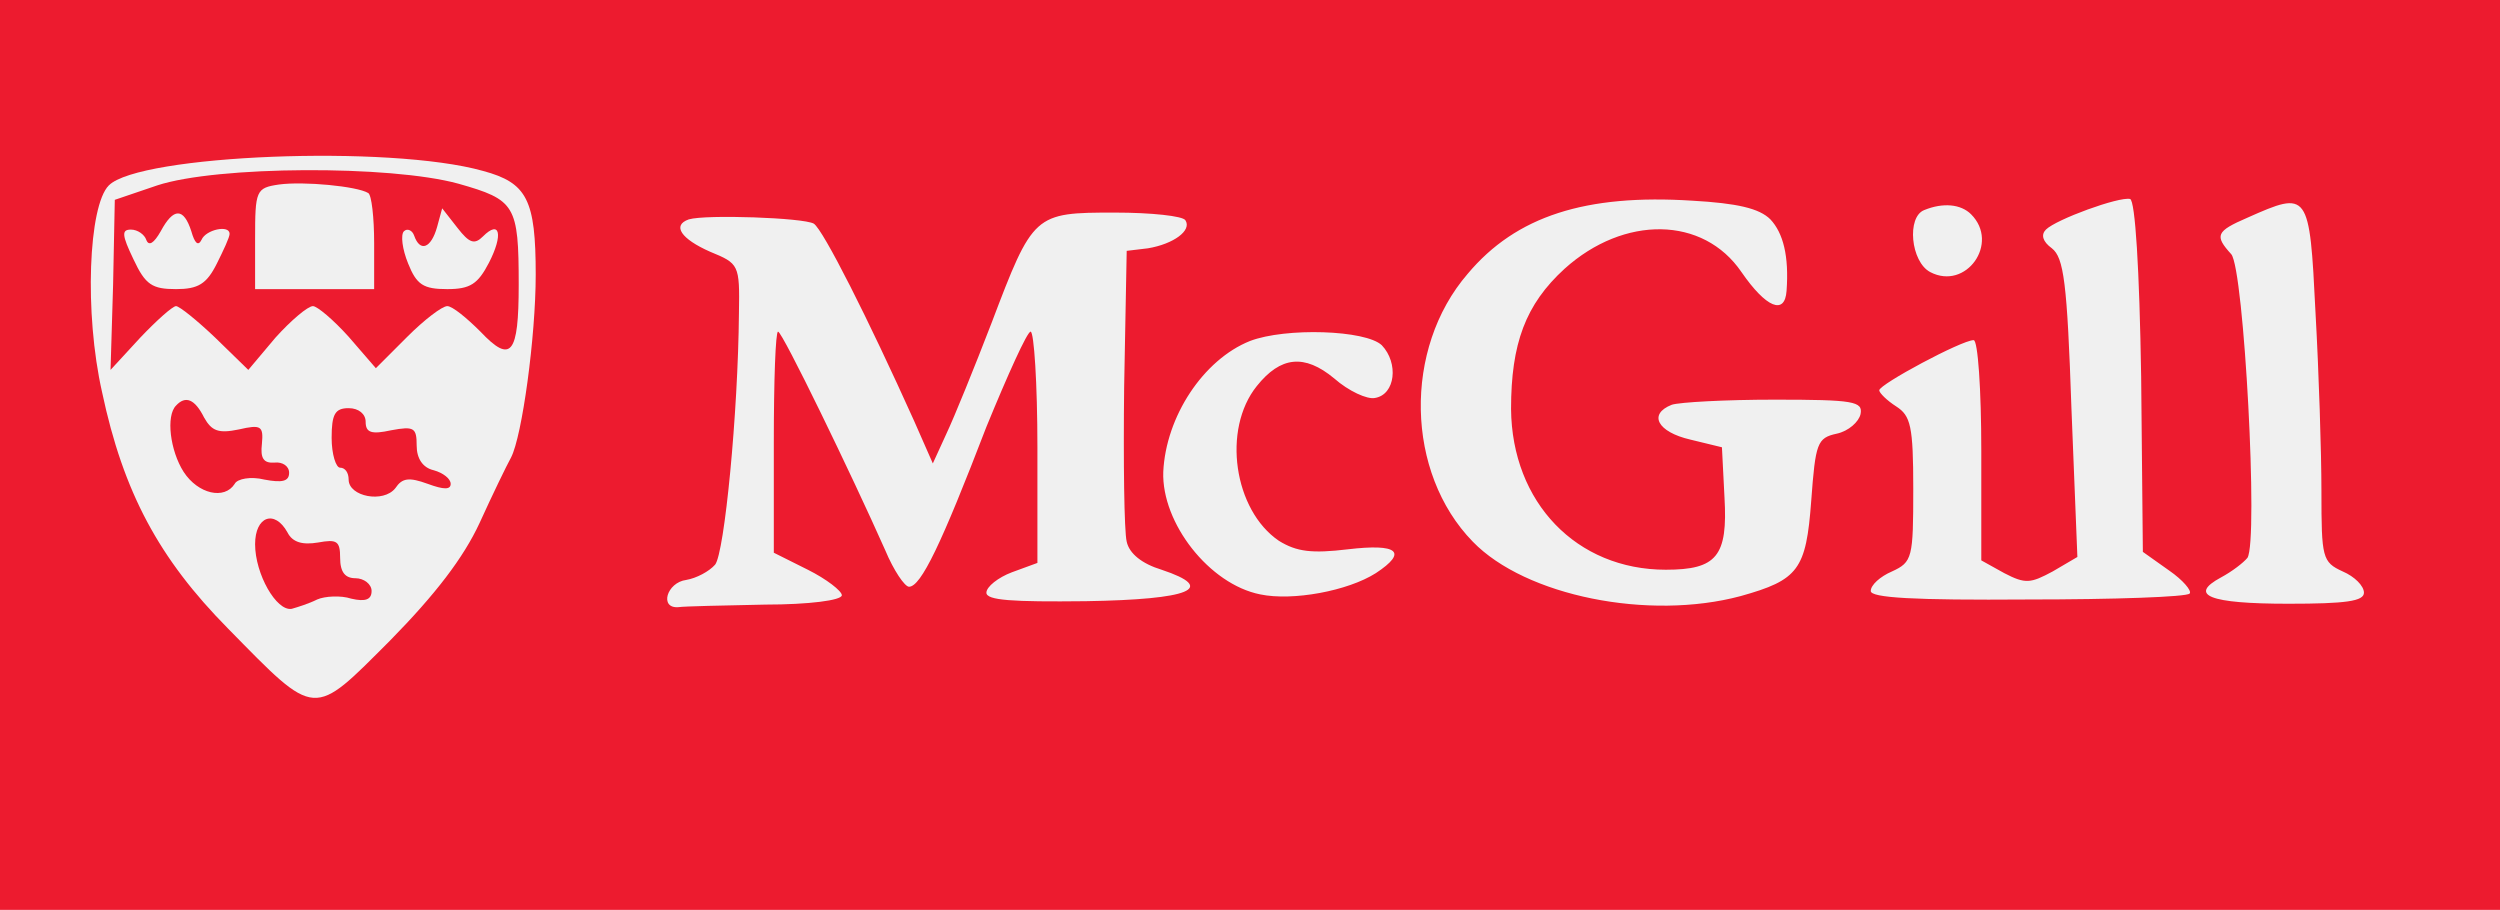
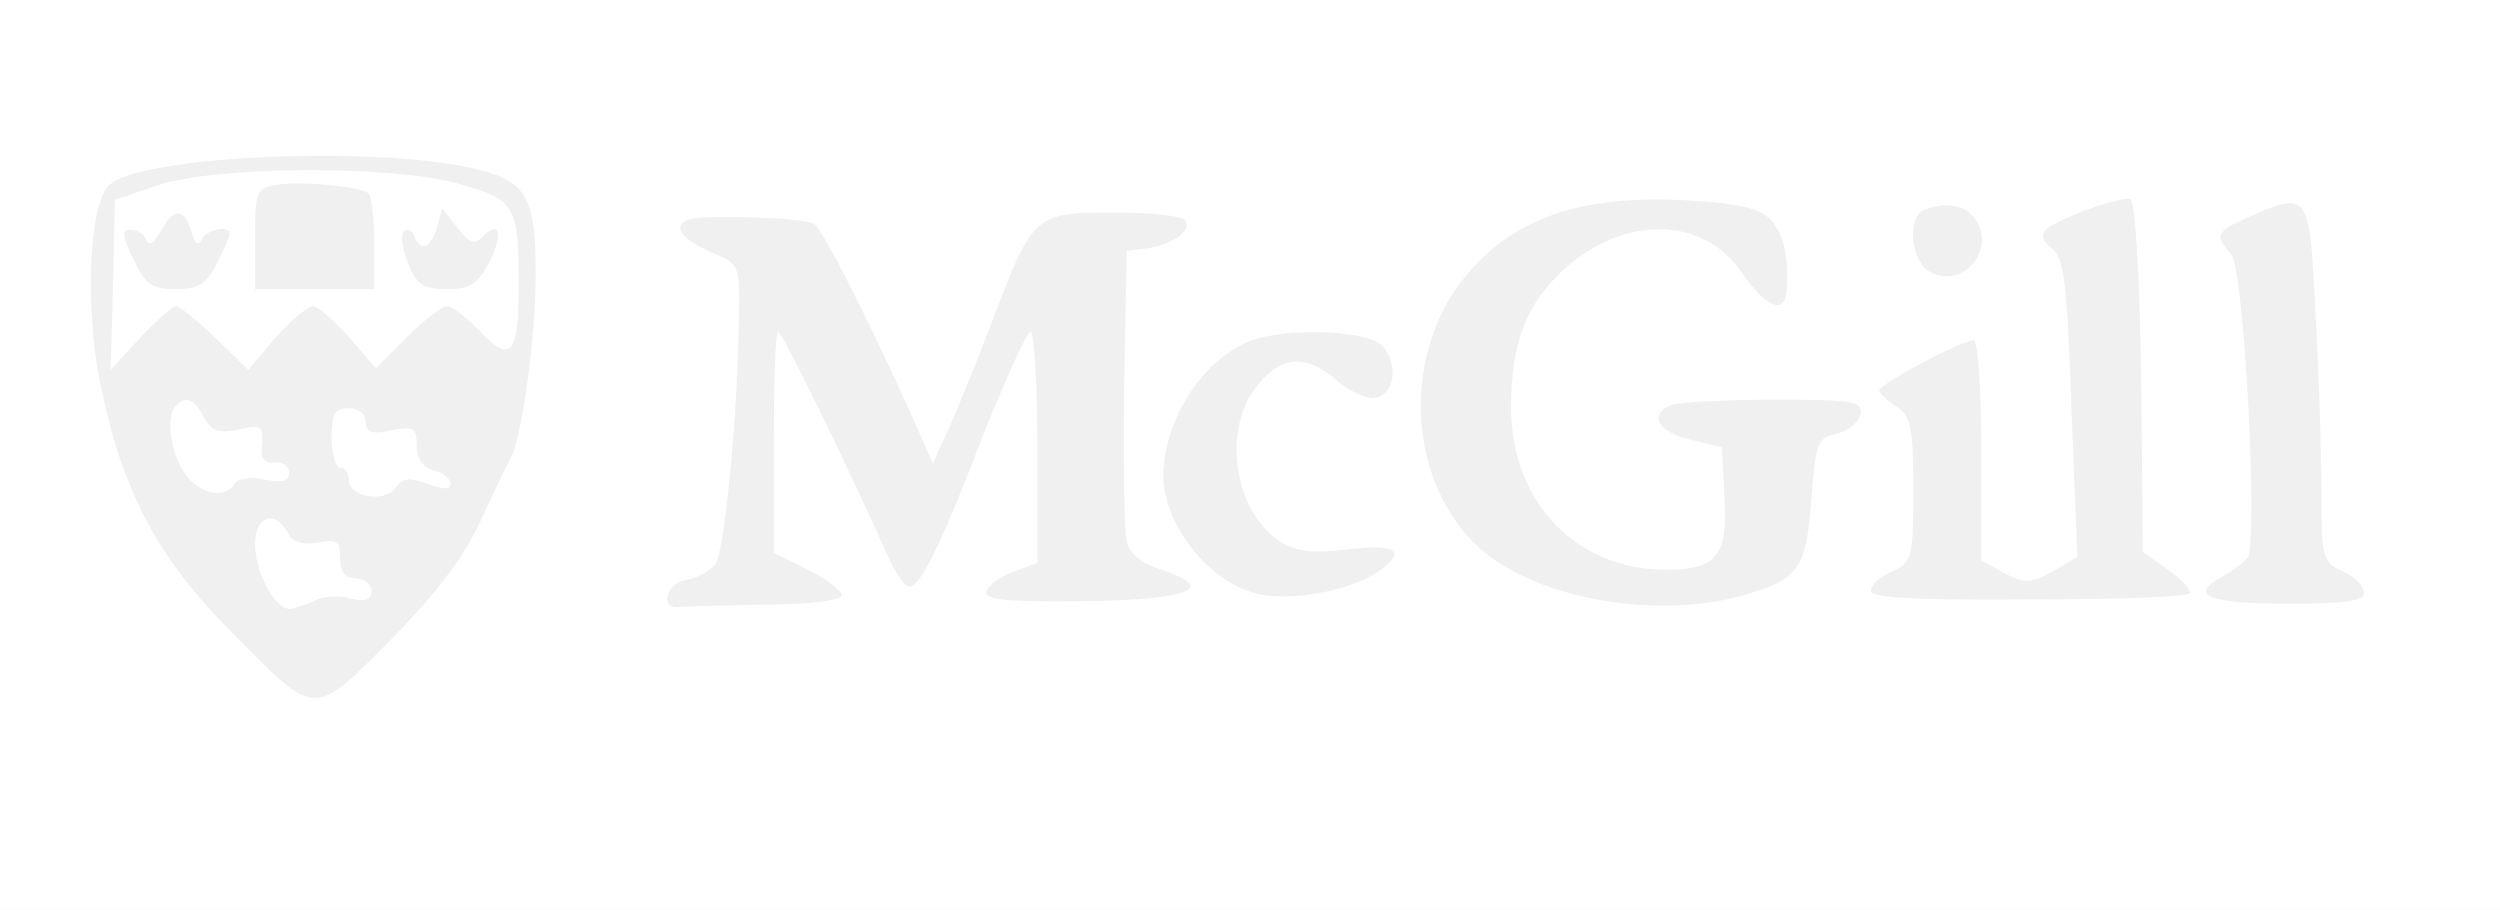
<svg xmlns="http://www.w3.org/2000/svg" version="1.0" width="294pt" height="107pt" viewBox="0 0 294 107" preserveAspectRatio="xMidYMid meet">
-   <g transform="translate(0,107) scale(0.1,-0.1)" fill="#ed1b2f" stroke="none">
+   <g transform="translate(0,107) scale(0.1,-0.1)" fill="#ffffff" stroke="none">
    <path d="M0 535 l0 -535 1470 0 1470 0 0 535 0 535 -1470 0 -1470 0 0 -535z m568 334 c52 -14 62 -34 62 -122 0 -73 -16 -190 -29 -215 -5 -9 -22 -44 -37 -77 -19 -41 -52 -84 -105 -138 -92 -92 -86 -93 -191 14 -81 82 -123 160 -148 278 -21 93 -16 219 8 243 36 36 330 48 440 17z m1514 -57 c15 -16 22 -43 19 -84 -2 -29 -24 -20 -53 22 -45 66 -138 67 -208 4 -46 -42 -63 -88 -63 -165 1 -110 77 -189 182 -189 60 0 73 16 69 85 l-3 59 -37 9 c-39 9 -50 30 -22 41 9 3 63 6 121 6 93 0 104 -2 101 -17 -2 -9 -14 -20 -28 -23 -23 -5 -25 -11 -30 -79 -6 -81 -15 -93 -83 -112 -108 -29 -253 0 -315 64 -79 81 -82 227 -6 315 57 68 139 94 264 86 53 -3 79 -9 92 -22z m436 -185 l2 -206 31 -22 c16 -11 27 -24 24 -27 -3 -4 -89 -7 -190 -7 -135 -1 -185 2 -185 10 0 7 11 17 25 23 24 11 25 16 25 97 0 74 -3 86 -20 97 -11 7 -20 16 -20 19 0 7 97 59 111 59 5 0 9 -58 9 -130 l0 -129 27 -15 c25 -13 31 -12 57 2 l29 17 -7 175 c-5 148 -9 177 -23 188 -11 8 -13 16 -7 22 12 12 86 39 99 36 6 -2 11 -82 13 -209z m-200 191 c34 -34 -6 -90 -48 -68 -23 12 -28 65 -7 73 22 9 43 7 55 -5z m405 -115 c4 -71 7 -165 7 -211 0 -78 1 -83 25 -94 14 -6 25 -17 25 -25 0 -10 -21 -13 -89 -13 -93 0 -118 10 -79 31 13 7 26 17 31 23 13 20 -4 339 -19 357 -20 22 -18 27 19 43 72 32 73 31 80 -111z m-1766 104 c11 -7 64 -112 118 -232 l22 -50 16 35 c9 19 33 78 53 130 49 129 50 130 145 130 43 0 80 -4 83 -9 8 -12 -14 -28 -44 -33 l-25 -3 -3 -160 c-1 -88 0 -170 3 -182 3 -14 18 -26 41 -33 66 -22 34 -35 -89 -37 -87 -1 -117 1 -117 10 0 7 14 18 30 24 l30 11 0 136 c0 75 -4 136 -8 136 -4 0 -27 -51 -52 -112 -53 -138 -77 -188 -91 -188 -5 0 -18 19 -28 43 -40 90 -121 257 -126 257 -3 0 -5 -58 -5 -130 l0 -130 40 -20 c22 -11 40 -25 40 -30 0 -6 -39 -11 -90 -11 -49 -1 -96 -2 -102 -3 -23 -2 -14 29 9 32 12 2 27 10 34 18 11 14 27 178 28 296 1 57 0 58 -34 72 -34 15 -45 31 -25 38 20 6 135 2 147 -5z m668 -143 c20 -21 16 -58 -8 -62 -9 -2 -31 8 -48 23 -35 29 -63 26 -91 -9 -41 -51 -27 -146 26 -182 21 -13 39 -15 81 -10 59 7 71 -3 33 -28 -33 -21 -98 -33 -136 -25 -60 12 -116 84 -114 144 3 65 47 132 102 154 42 16 136 13 155 -5z" />
    <path d="M185 852 l-50 -17 -2 -100 -3 -100 35 38 c19 20 38 37 42 37 4 0 25 -17 46 -37 l39 -38 32 38 c18 20 38 37 44 37 5 0 24 -16 42 -36 l32 -37 37 37 c20 20 41 36 47 36 6 0 23 -14 39 -30 36 -38 45 -27 45 55 0 94 -4 100 -71 119 -80 22 -284 21 -354 -2z m248 -9 c4 -2 7 -29 7 -59 l0 -54 -70 0 -70 0 0 59 c0 57 1 60 28 64 29 4 92 -2 105 -10z m-208 -45 c4 -14 8 -18 12 -10 5 12 33 18 33 7 0 -4 -7 -19 -15 -35 -12 -24 -22 -30 -48 -30 -28 0 -36 5 -50 35 -14 29 -14 35 -3 35 8 0 16 -6 18 -12 3 -8 9 -4 17 10 15 28 27 28 36 0z m343 -6 c20 20 24 2 7 -31 -13 -25 -22 -31 -49 -31 -28 0 -36 5 -46 30 -7 17 -9 34 -5 38 4 4 10 1 12 -5 7 -20 20 -15 27 10 l6 22 18 -23 c14 -18 20 -20 30 -10z" />
    <path d="M207 593 c-12 -12 -7 -53 9 -78 17 -26 48 -33 60 -14 3 6 19 9 35 5 21 -4 29 -2 29 8 0 8 -8 13 -17 12 -13 -1 -17 5 -15 22 2 21 -1 23 -27 17 -24 -5 -32 -2 -41 14 -11 22 -22 26 -33 14z" />
    <path d="M390 555 c0 -19 5 -35 10 -35 6 0 10 -6 10 -14 0 -20 41 -28 55 -10 8 12 16 13 38 5 19 -7 27 -7 27 0 0 6 -9 13 -20 16 -13 3 -20 14 -20 29 0 21 -3 23 -30 18 -23 -5 -30 -3 -30 10 0 9 -8 16 -20 16 -16 0 -20 -7 -20 -35z" />
    <path d="M300 430 c0 -35 25 -79 43 -76 7 2 20 6 30 11 9 4 28 5 40 1 17 -4 24 -1 24 9 0 8 -9 15 -19 15 -12 0 -18 7 -18 24 0 20 -4 22 -26 18 -18 -3 -30 0 -36 12 -15 27 -38 19 -38 -14z" />
  </g>
</svg>
